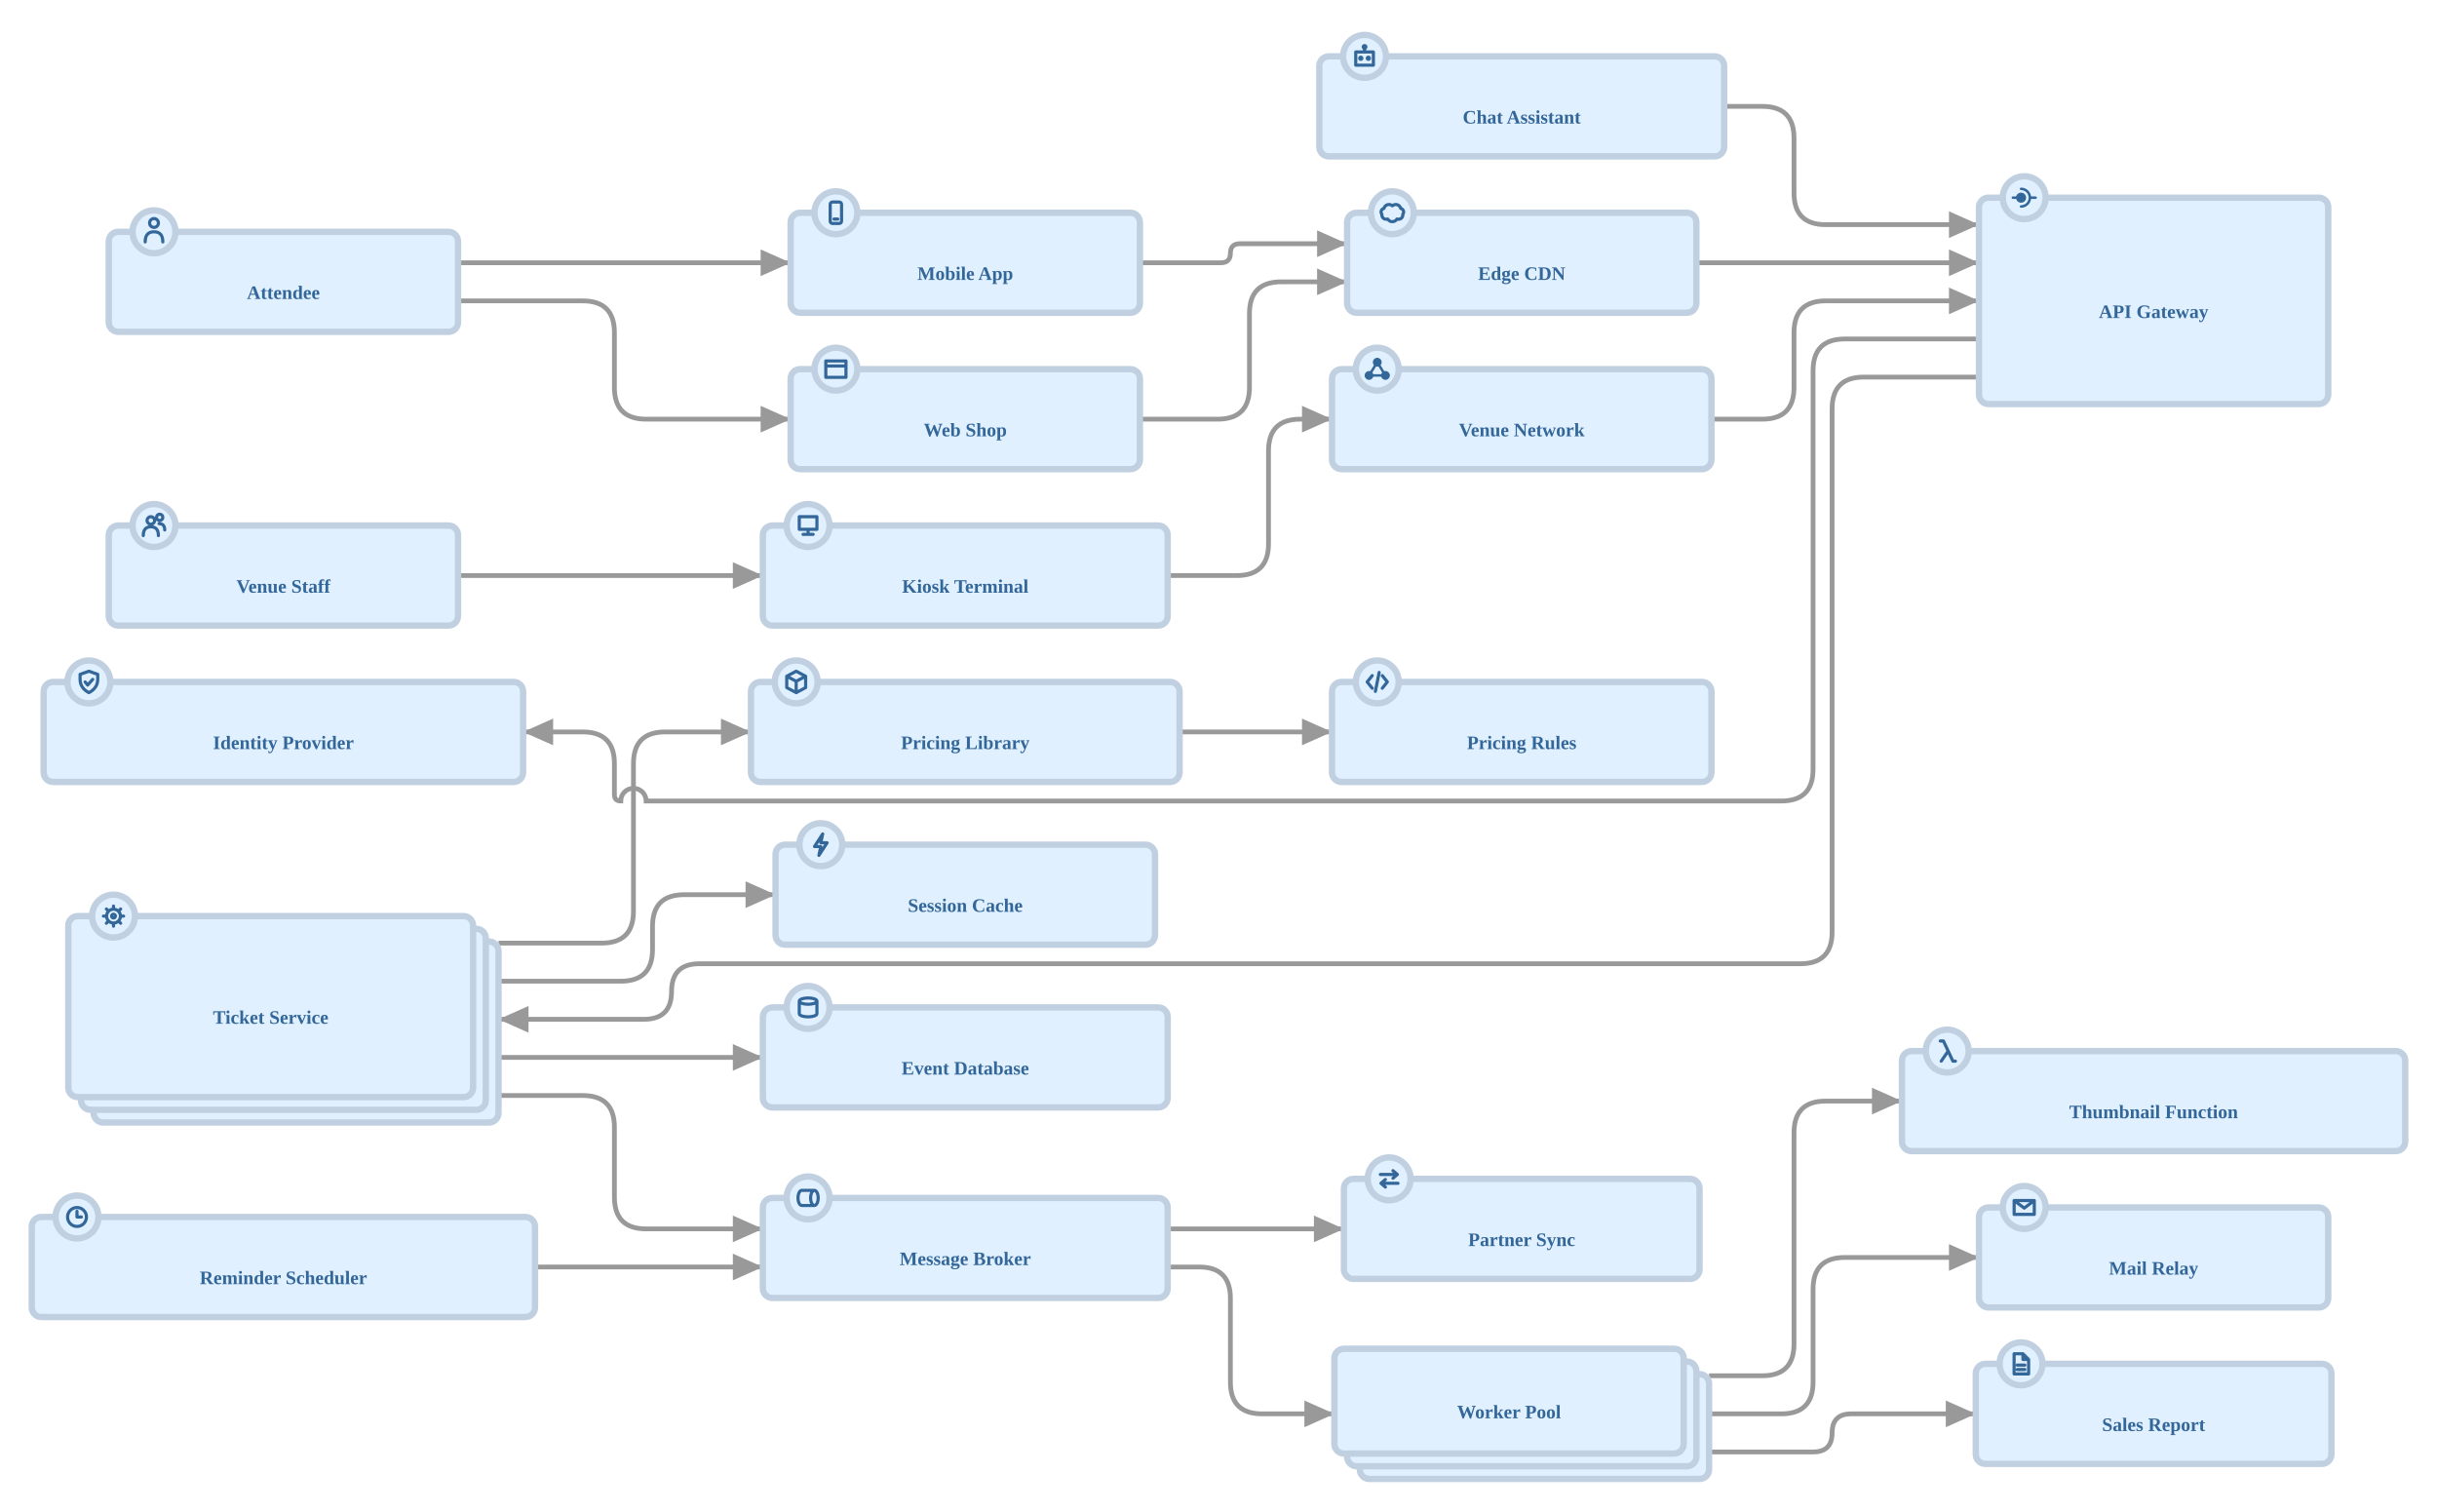
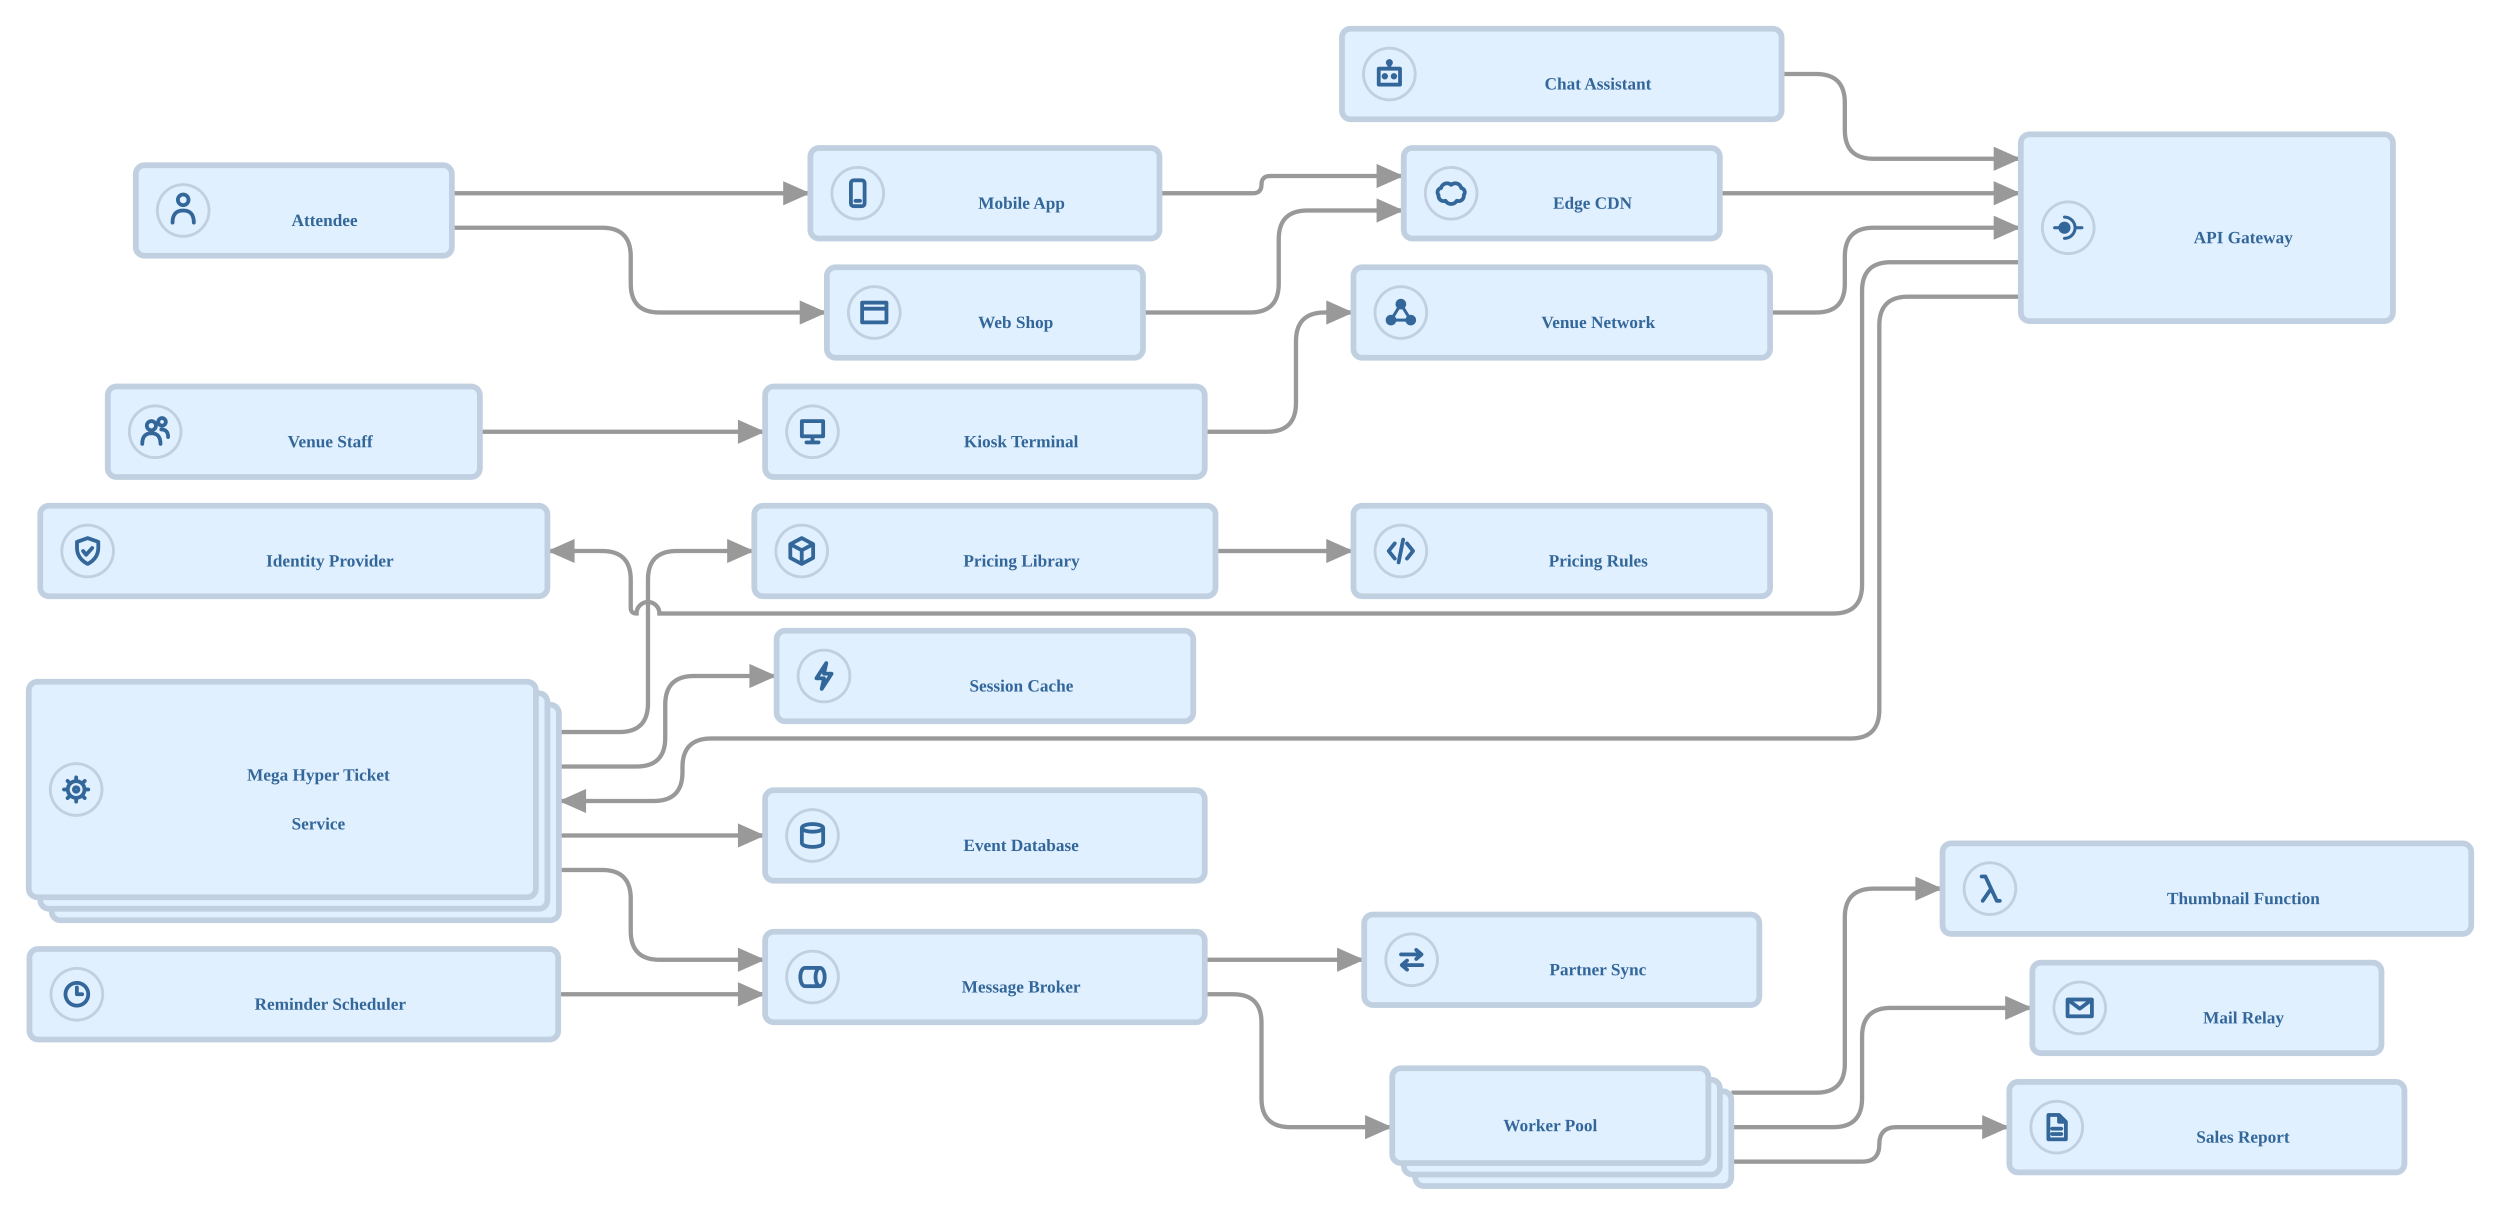
- <svg xmlns="http://www.w3.org/2000/svg" viewBox="20 20 1535 952" width="1535" height="952">
+ <svg xmlns="http://www.w3.org/2000/svg" viewBox="20 20 1740 846" width="1740" height="846">
  <defs>
    <style>
.gradia-3167da4d { fill: none; stroke: var(--gradia-color-edge-line, #999999); stroke-width: 3 }
.gradia-6c7500cd { fill: var(--gradia-color-edge-line, #999999) }
.gradia-c318c042 { fill: var(--gradia-color-node-regular-box, #e0f0ff); stroke: var(--gradia-color-node-regular-border, #c0d0e0); stroke-width: 4 }
+ .gradia-613ab0f0 { fill: var(--gradia-color-node-regular-box, #e0f0ff); stroke: var(--gradia-color-node-regular-border, #c0d0e0); stroke-width: 2 }
.gradia-2bb55e70 { fill: var(--gradia-color-node-regular-name, #336699); stroke: var(--gradia-color-node-regular-name, #336699); stroke-width: 1 }
.gradia-d356e2cb { fill: none; stroke: var(--gradia-color-node-regular-name, #336699); stroke-width: 2.5; stroke-linecap: round; stroke-linejoin: round }
.gradia-f36ab1ca { font-family: var(--gradia-font-family, 'Helvetica'), ui-sans-serif, -apple-system, Helvetica, Arial, sans-serif; font-size: var(--gradia-size-font-node, 30px); font-weight: 600; text-anchor: middle; fill: var(--gradia-color-node-regular-name, #336699) }
.gradia-5c0f45f1 { fill: none; stroke: var(--gradia-color-node-regular-name, #336699); stroke-width: 2; stroke-linecap: round; stroke-linejoin: round }
</style>
-     <marker id="gradia-673a117c05cd-arrow" viewBox="0 0 10 10" refX="9" refY="5" markerWidth="21" markerHeight="21" markerUnits="userSpaceOnUse" orient="auto-start-reverse">
+     <marker id="gradia-7c8636771003-arrow" viewBox="0 0 10 10" refX="9" refY="5" markerWidth="21" markerHeight="21" markerUnits="userSpaceOnUse" orient="auto-start-reverse">
      <path d="M 0 1 L 9 5 L 0 9 z" class="gradia-6c7500cd" />
    </marker>
  </defs>
-   <path d="M 308.5 185.5 L 518 185.5" class="gradia-3167da4d" marker-end="url(#gradia-673a117c05cd-arrow)" />
-   <path d="M 308.5 209.5 L 387 209.5 Q 407 209.5 407 229.5 L 407 264 Q 407 284 427 284 L 518 284" class="gradia-3167da4d" marker-end="url(#gradia-673a117c05cd-arrow)" />
-   <path d="M 308.5 382.5 L 500.5 382.5" class="gradia-3167da4d" marker-end="url(#gradia-673a117c05cd-arrow)" />
-   <path d="M 738 185.5 L 789 185.5 Q 795 185.5 795 179.5 L 795 179.5 Q 795 173.5 801 173.5 L 868.5 173.5" class="gradia-3167da4d" marker-end="url(#gradia-673a117c05cd-arrow)" />
-   <path d="M 738 284 L 787 284 Q 807 284 807 264 L 807 217.5 Q 807 197.5 827 197.5 L 868.5 197.5" class="gradia-3167da4d" marker-end="url(#gradia-673a117c05cd-arrow)" />
-   <path d="M 755.5 382.5 L 799 382.5 Q 819 382.5 819 362.5 L 819 304 Q 819 284 839 284 L 859 284" class="gradia-3167da4d" marker-end="url(#gradia-673a117c05cd-arrow)" />
-   <path d="M 1106 87 L 1130 87 Q 1150 87 1150 107 L 1150 141.5 Q 1150 161.5 1170 161.5 L 1266.5 161.5" class="gradia-3167da4d" marker-end="url(#gradia-673a117c05cd-arrow)" />
-   <path d="M 1088.5 185.5 L 1266.5 185.5" class="gradia-3167da4d" marker-end="url(#gradia-673a117c05cd-arrow)" />
-   <path d="M 1098 284 L 1130 284 Q 1150 284 1150 264 L 1150 229.5 Q 1150 209.5 1170 209.5 L 1266.5 209.5" class="gradia-3167da4d" marker-end="url(#gradia-673a117c05cd-arrow)" />
-   <path d="M 1266.5 233.5 L 1182 233.5 Q 1162 233.5 1162 253.5 L 1162 504.5 Q 1162 524.5 1142 524.5 L 427 524.5 A 8 8 0 0 0 411 524.5 L 411 524.5 Q 407 524.5 407 520.5 L 407 501 Q 407 481 387 481 L 349.5 481" class="gradia-3167da4d" marker-end="url(#gradia-673a117c05cd-arrow)" />
-   <path d="M 1266.5 257.5 L 1194 257.5 Q 1174 257.5 1174 277.5 L 1174 607 Q 1174 627 1154 627 L 460.5 627 Q 443 627 443 644.5 L 443 644.5 Q 443 662 425.5 662 L 334 662" class="gradia-3167da4d" marker-end="url(#gradia-673a117c05cd-arrow)" />
-   <path d="M 334 614 L 399 614 Q 419 614 419 594 L 419 501 Q 419 481 439 481 L 493 481" class="gradia-3167da4d" marker-end="url(#gradia-673a117c05cd-arrow)" />
-   <path d="M 763 481 L 859 481" class="gradia-3167da4d" marker-end="url(#gradia-673a117c05cd-arrow)" />
-   <path d="M 334 638 L 411 638 Q 431 638 431 618 L 431 603.5 Q 431 583.5 451 583.5 L 508.5 583.5" class="gradia-3167da4d" marker-end="url(#gradia-673a117c05cd-arrow)" />
-   <path d="M 334 686 L 500.5 686" class="gradia-3167da4d" marker-end="url(#gradia-673a117c05cd-arrow)" />
-   <path d="M 334 710 L 387 710 Q 407 710 407 730 L 407 774 Q 407 794 427 794 L 500.5 794" class="gradia-3167da4d" marker-end="url(#gradia-673a117c05cd-arrow)" />
-   <path d="M 357 818 L 500.5 818" class="gradia-3167da4d" marker-end="url(#gradia-673a117c05cd-arrow)" />
-   <path d="M 755.5 818 L 775.25 818 Q 795 818 795 837.75 L 795 890.5 Q 795 910.5 815 910.5 L 860.5 910.5" class="gradia-3167da4d" marker-end="url(#gradia-673a117c05cd-arrow)" />
-   <path d="M 755.5 794 L 866.5 794" class="gradia-3167da4d" marker-end="url(#gradia-673a117c05cd-arrow)" />
-   <path d="M 1096.5 886.5 L 1130 886.5 Q 1150 886.5 1150 866.5 L 1150 733.5 Q 1150 713.5 1170 713.5 L 1218 713.5" class="gradia-3167da4d" marker-end="url(#gradia-673a117c05cd-arrow)" />
-   <path d="M 1096.5 910.5 L 1142 910.5 Q 1162 910.5 1162 890.5 L 1162 832 Q 1162 812 1182 812 L 1266.5 812" class="gradia-3167da4d" marker-end="url(#gradia-673a117c05cd-arrow)" />
-   <path d="M 1096.5 934.5 L 1162 934.5 Q 1174 934.5 1174 922.5 L 1174 922.5 Q 1174 910.5 1186 910.5 L 1264.5 910.5" class="gradia-3167da4d" marker-end="url(#gradia-673a117c05cd-arrow)" />
-   <rect x="88.5" y="166" width="220" height="63" rx="6" class="gradia-c318c042" />
-   <circle cx="117" cy="166" r="13.5" class="gradia-c318c042" />
-   <g transform="translate(117 166) scale(0.794)">
+   <path d="M 334.5 154.5 L 584 154.5" class="gradia-3167da4d" marker-end="url(#gradia-7c8636771003-arrow)" />
+   <path d="M 334.5 178.5 L 439 178.5 Q 459 178.5 459 198.5 L 459 217.5 Q 459 237.5 479 237.5 L 595.5 237.5" class="gradia-3167da4d" marker-end="url(#gradia-7c8636771003-arrow)" />
+   <path d="M 354 320.5 L 552.5 320.5" class="gradia-3167da4d" marker-end="url(#gradia-7c8636771003-arrow)" />
+   <path d="M 827 154.5 L 892 154.5 Q 898 154.5 898 148.5 L 898 148.5 Q 898 142.5 904 142.5 L 997 142.5" class="gradia-3167da4d" marker-end="url(#gradia-7c8636771003-arrow)" />
+   <path d="M 815.5 237.5 L 890 237.5 Q 910 237.5 910 217.5 L 910 186.5 Q 910 166.5 930 166.5 L 997 166.5" class="gradia-3167da4d" marker-end="url(#gradia-7c8636771003-arrow)" />
+   <path d="M 858.5 320.5 L 902 320.5 Q 922 320.5 922 300.5 L 922 257.5 Q 922 237.5 942 237.5 L 962 237.5" class="gradia-3167da4d" marker-end="url(#gradia-7c8636771003-arrow)" />
+   <path d="M 1260 71.5 L 1284 71.5 Q 1304 71.5 1304 91.5 L 1304 110.5 Q 1304 130.5 1324 130.5 L 1426.5 130.5" class="gradia-3167da4d" marker-end="url(#gradia-7c8636771003-arrow)" />
+   <path d="M 1217 154.5 L 1426.5 154.5" class="gradia-3167da4d" marker-end="url(#gradia-7c8636771003-arrow)" />
+   <path d="M 1252 237.5 L 1284 237.5 Q 1304 237.5 1304 217.5 L 1304 198.5 Q 1304 178.5 1324 178.5 L 1426.5 178.5" class="gradia-3167da4d" marker-end="url(#gradia-7c8636771003-arrow)" />
+   <path d="M 1426.5 202.5 L 1336 202.5 Q 1316 202.5 1316 222.5 L 1316 427 Q 1316 447 1296 447 L 479 447 A 8 8 0 0 0 463 447 L 463 447 Q 459 447 459 443 L 459 423.5 Q 459 403.5 439 403.5 L 401 403.5" class="gradia-3167da4d" marker-end="url(#gradia-7c8636771003-arrow)" />
+   <path d="M 1426.5 226.5 L 1348 226.5 Q 1328 226.5 1328 246.5 L 1328 514 Q 1328 534 1308 534 L 515 534 Q 495 534 495 554 L 495 557.5 Q 495 577.5 475 577.5 L 409 577.5" class="gradia-3167da4d" marker-end="url(#gradia-7c8636771003-arrow)" />
+   <path d="M 409 529.5 L 451 529.5 Q 471 529.5 471 509.5 L 471 423.5 Q 471 403.5 491 403.5 L 545 403.5" class="gradia-3167da4d" marker-end="url(#gradia-7c8636771003-arrow)" />
+   <path d="M 866 403.5 L 962 403.5" class="gradia-3167da4d" marker-end="url(#gradia-7c8636771003-arrow)" />
+   <path d="M 409 553.5 L 463 553.5 Q 483 553.5 483 533.5 L 483 510.5 Q 483 490.5 503 490.5 L 560.5 490.5" class="gradia-3167da4d" marker-end="url(#gradia-7c8636771003-arrow)" />
+   <path d="M 409 601.5 L 552.5 601.5" class="gradia-3167da4d" marker-end="url(#gradia-7c8636771003-arrow)" />
+   <path d="M 409 625.5 L 439 625.5 Q 459 625.5 459 645.5 L 459 668 Q 459 688 479 688 L 552.5 688" class="gradia-3167da4d" marker-end="url(#gradia-7c8636771003-arrow)" />
+   <path d="M 408.5 712 L 552.5 712" class="gradia-3167da4d" marker-end="url(#gradia-7c8636771003-arrow)" />
+   <path d="M 858.5 712 L 878.25 712 Q 898 712 898 731.75 L 898 784.5 Q 898 804.5 918 804.5 L 989 804.5" class="gradia-3167da4d" marker-end="url(#gradia-7c8636771003-arrow)" />
+   <path d="M 858.5 688 L 969.5 688" class="gradia-3167da4d" marker-end="url(#gradia-7c8636771003-arrow)" />
+   <path d="M 1225 780.5 L 1284 780.5 Q 1304 780.5 1304 760.5 L 1304 658.5 Q 1304 638.5 1324 638.5 L 1372 638.5" class="gradia-3167da4d" marker-end="url(#gradia-7c8636771003-arrow)" />
+   <path d="M 1225 804.5 L 1296 804.5 Q 1316 804.5 1316 784.5 L 1316 741.5 Q 1316 721.5 1336 721.5 L 1434.5 721.5" class="gradia-3167da4d" marker-end="url(#gradia-7c8636771003-arrow)" />
+   <path d="M 1225 828.5 L 1316 828.5 Q 1328 828.5 1328 816.5 L 1328 816.5 Q 1328 804.5 1340 804.5 L 1418.5 804.5" class="gradia-3167da4d" marker-end="url(#gradia-7c8636771003-arrow)" />
+   <rect x="114.5" y="135" width="220" height="63" rx="6" class="gradia-c318c042" />
+   <circle cx="147.5" cy="166.5" r="18" class="gradia-613ab0f0" />
+   <g transform="translate(147.5 166.5) scale(1.059)">
    <path d="M 3.5 -7 a 3.5 3.5 0 1 0 -7 0 a 3.5 3.5 0 1 0 7 0 M -7 8 q 0 -8 7 -8 q 7 0 7 8" class="gradia-d356e2cb" />
  </g>
-   <text x="198.5" y="208.3" class="gradia-f36ab1ca">Attendee</text>
-   <rect x="88.5" y="351" width="220" height="63" rx="6" class="gradia-c318c042" />
-   <circle cx="117" cy="351" r="13.5" class="gradia-c318c042" />
-   <g transform="translate(117 351) scale(0.794)">
+   <text x="245.9" y="177.3" class="gradia-f36ab1ca">Attendee</text>
+   <rect x="95" y="289" width="259" height="63" rx="6" class="gradia-c318c042" />
+   <circle cx="128" cy="320.5" r="18" class="gradia-613ab0f0" />
+   <g transform="translate(128 320.5) scale(1.059)">
    <path d="M 0.5 -4 a 3 3 0 1 0 -6 0 a 3 3 0 1 0 6 0 M -8.5 8 q 0 -7 6 -7 q 6 0 6 7 M 7 -6.5 a 2.5 2.5 0 1 0 -5 0 a 2.5 2.5 0 1 0 5 0 M 4 -1.5 q 4.5 0 4.5 5" class="gradia-d356e2cb" />
  </g>
-   <text x="198.5" y="393.3" class="gradia-f36ab1ca">Venue Staff</text>
-   <rect x="851" y="55.5" width="255" height="63" rx="6" class="gradia-c318c042" />
-   <circle cx="879.5" cy="55.5" r="13.5" class="gradia-c318c042" />
-   <g transform="translate(879.5 55.5) scale(0.794)">
+   <text x="249.8" y="331.3" class="gradia-f36ab1ca">Venue Staff</text>
+   <rect x="954" y="40" width="306" height="63" rx="6" class="gradia-c318c042" />
+   <circle cx="987" cy="71.5" r="18" class="gradia-613ab0f0" />
+   <g transform="translate(987 71.5) scale(1.059)">
    <path d="M -7 -3.5 h 14 v 10.5 h -14 z M 0 -3.5 v -3" class="gradia-d356e2cb" />
    <circle cx="0" cy="-7.5" r="1.8" class="gradia-2bb55e70" />
    <circle cx="-3" cy="1.5" r="1.6" class="gradia-2bb55e70" />
    <circle cx="3" cy="1.5" r="1.6" class="gradia-2bb55e70" />
  </g>
-   <text x="978.5" y="97.8" class="gradia-f36ab1ca">Chat Assistant</text>
-   <rect x="500.5" y="351" width="255" height="63" rx="6" class="gradia-c318c042" />
-   <circle cx="529" cy="351" r="13.5" class="gradia-c318c042" />
-   <g transform="translate(529 351) scale(0.794)">
+   <text x="1132.2" y="82.3" class="gradia-f36ab1ca">Chat Assistant</text>
+   <rect x="552.5" y="289" width="306" height="63" rx="6" class="gradia-c318c042" />
+   <circle cx="585.5" cy="320.5" r="18" class="gradia-613ab0f0" />
+   <g transform="translate(585.5 320.5) scale(1.059)">
    <path d="M -7 -7 h 14 v 10 h -14 z M -4 7 h 8 M 0 3 v 4" class="gradia-d356e2cb" />
  </g>
-   <text x="628" y="393.3" class="gradia-f36ab1ca">Kiosk Terminal</text>
-   <rect x="518" y="154" width="220" height="63" rx="6" class="gradia-c318c042" />
-   <circle cx="546.5" cy="154" r="13.5" class="gradia-c318c042" />
-   <g transform="translate(546.5 154) scale(0.794)">
+   <text x="730.7" y="331.3" class="gradia-f36ab1ca">Kiosk Terminal</text>
+   <rect x="584" y="123" width="243" height="63" rx="6" class="gradia-c318c042" />
+   <circle cx="617" cy="154.5" r="18" class="gradia-613ab0f0" />
+   <g transform="translate(617 154.5) scale(1.059)">
    <path d="M -2.5 -8.5 h 5 q 2 0 2 2 v 13 q 0 2 -2 2 h -5 q -2 0 -2 -2 v -13 q 0 -2 2 -2 z M -1.5 5 h 3" class="gradia-d356e2cb" />
  </g>
-   <text x="628" y="196.3" class="gradia-f36ab1ca">Mobile App</text>
-   <rect x="518" y="252.5" width="220" height="63" rx="6" class="gradia-c318c042" />
-   <circle cx="546.5" cy="252.5" r="13.5" class="gradia-c318c042" />
-   <g transform="translate(546.5 252.5) scale(0.794)">
+   <text x="731" y="165.3" class="gradia-f36ab1ca">Mobile App</text>
+   <rect x="595.5" y="206" width="220" height="63" rx="6" class="gradia-c318c042" />
+   <circle cx="628.5" cy="237.5" r="18" class="gradia-613ab0f0" />
+   <g transform="translate(628.5 237.5) scale(1.059)">
    <path d="M -8 -6.5 h 16 v 13 h -16 z M -8 -2.5 h 16" class="gradia-d356e2cb" />
  </g>
-   <text x="628" y="294.8" class="gradia-f36ab1ca">Web Shop</text>
-   <rect x="868.5" y="154" width="220" height="63" rx="6" class="gradia-c318c042" />
-   <circle cx="897" cy="154" r="13.5" class="gradia-c318c042" />
-   <g transform="translate(897 154) scale(0.794)">
+   <text x="726.9" y="248.3" class="gradia-f36ab1ca">Web Shop</text>
+   <rect x="997" y="123" width="220" height="63" rx="6" class="gradia-c318c042" />
+   <circle cx="1030" cy="154.5" r="18" class="gradia-613ab0f0" />
+   <g transform="translate(1030 154.5) scale(1.059)">
    <path d="M 0 -5.5 A 4.04 4.04 0 0 1 6.65 -3.43 A 2.86 2.86 0 0 1 8.29 1.22 A 3.44 3.44 0 0 1 3.69 4.96 A 4.28 4.28 0 0 1 -3.69 4.96 A 3.44 3.44 0 0 1 -8.29 1.22 A 2.86 2.86 0 0 1 -6.65 -3.43 A 4.04 4.04 0 0 1 0 -5.5 z" class="gradia-d356e2cb" />
  </g>
-   <text x="978.5" y="196.3" class="gradia-f36ab1ca">Edge CDN</text>
-   <rect x="859" y="252.5" width="239" height="63" rx="6" class="gradia-c318c042" />
-   <circle cx="887.5" cy="252.5" r="13.5" class="gradia-c318c042" />
-   <g transform="translate(887.5 252.5) scale(0.794)">
+   <text x="1128.4" y="165.3" class="gradia-f36ab1ca">Edge CDN</text>
+   <rect x="962" y="206" width="290" height="63" rx="6" class="gradia-c318c042" />
+   <circle cx="995" cy="237.5" r="18" class="gradia-613ab0f0" />
+   <g transform="translate(995 237.5) scale(1.059)">
    <path d="M 0 -5.5 L -6.5 5 L 6.5 5 z" class="gradia-5c0f45f1" />
    <circle cx="0" cy="-5.5" r="3" class="gradia-2bb55e70" />
    <circle cx="-6.5" cy="5" r="3" class="gradia-2bb55e70" />
    <circle cx="6.5" cy="5" r="3" class="gradia-2bb55e70" />
  </g>
-   <text x="978.5" y="294.8" class="gradia-f36ab1ca">Venue Network</text>
-   <rect x="1266.5" y="144.5" width="220" height="130" rx="6" class="gradia-c318c042" />
-   <circle cx="1295" cy="144.5" r="13.5" class="gradia-c318c042" />
-   <g transform="translate(1295 144.5) scale(0.794)">
+   <text x="1132.4" y="248.3" class="gradia-f36ab1ca">Venue Network</text>
+   <rect x="1426.5" y="113.5" width="259" height="130" rx="6" class="gradia-c318c042" />
+   <circle cx="1459.5" cy="178.5" r="18" class="gradia-613ab0f0" />
+   <g transform="translate(1459.5 178.5) scale(1.059)">
    <path d="M -9 0 h 5 M -2.5 -7 a 7 7 0 0 1 0 14 M 4.5 0 h 4.5" class="gradia-5c0f45f1" />
    <circle cx="-2.5" cy="0" r="3.5" class="gradia-2bb55e70" />
  </g>
-   <text x="1376.5" y="220.3" class="gradia-f36ab1ca">API Gateway</text>
-   <rect x="47.5" y="449.5" width="302" height="63" rx="6" class="gradia-c318c042" />
-   <circle cx="76" cy="449.5" r="13.5" class="gradia-c318c042" />
-   <g transform="translate(76 449.5) scale(0.794)">
+   <text x="1581.3" y="189.3" class="gradia-f36ab1ca">API Gateway</text>
+   <rect x="48" y="372" width="353" height="63" rx="6" class="gradia-c318c042" />
+   <circle cx="81" cy="403.5" r="18" class="gradia-613ab0f0" />
+   <g transform="translate(81 403.5) scale(1.059)">
    <path d="M 0 -8.5 l 7 2.5 v 4 c 0 5 -3 8.5 -7 10.5 c -4 -2 -7 -5.5 -7 -10.5 v -4 z M -3 0 l 2 2.5 l 4 -4.5" class="gradia-d356e2cb" />
  </g>
-   <text x="198.5" y="491.8" class="gradia-f36ab1ca">Identity Provider</text>
-   <rect x="79" y="613" width="255" height="114" rx="6" class="gradia-c318c042" />
-   <rect x="71" y="605" width="255" height="114" rx="6" class="gradia-c318c042" />
-   <rect x="63" y="597" width="255" height="114" rx="6" class="gradia-c318c042" />
-   <circle cx="91.5" cy="597" r="13.5" class="gradia-c318c042" />
-   <g transform="translate(91.5 597) scale(0.794)">
+   <text x="249.6" y="414.3" class="gradia-f36ab1ca">Identity Provider</text>
+   <rect x="56" y="510.5" width="353" height="150" rx="6" class="gradia-c318c042" />
+   <rect x="48" y="502.5" width="353" height="150" rx="6" class="gradia-c318c042" />
+   <rect x="40" y="494.5" width="353" height="150" rx="6" class="gradia-c318c042" />
+   <circle cx="73" cy="569.5" r="18" class="gradia-613ab0f0" />
+   <g transform="translate(73 569.5) scale(1.059)">
    <path d="M 5.5 0 L 8 0 M 3.89 3.89 L 5.66 5.66 M 0 5.5 L 0 8 M -3.89 3.89 L -5.66 5.66 M -5.5 0 L -8 0 M -3.89 -3.89 L -5.66 -5.66 M 0 -5.5 L 0 -8 M 3.89 -3.89 L 5.66 -5.66 M 5.5 0 a 5.5 5.5 0 1 0 -11 0 a 5.5 5.5 0 1 0 11 0 M 1.5 0 a 1.5 1.5 0 1 0 -3 0 a 1.5 1.5 0 1 0 3 0" class="gradia-d356e2cb" />
  </g>
-   <text x="190.5" y="664.8" class="gradia-f36ab1ca">Ticket Service</text>
-   <rect x="493" y="449.5" width="270" height="63" rx="6" class="gradia-c318c042" />
-   <circle cx="521.5" cy="449.5" r="13.5" class="gradia-c318c042" />
-   <g transform="translate(521.5 449.5) scale(0.794)">
+   <text x="241.6" y="563.3" class="gradia-f36ab1ca">Mega Hyper Ticket</text>
+   <text x="241.6" y="597.3" class="gradia-f36ab1ca">Service</text>
+   <rect x="545" y="372" width="321" height="63" rx="6" class="gradia-c318c042" />
+   <circle cx="578" cy="403.5" r="18" class="gradia-613ab0f0" />
+   <g transform="translate(578 403.5) scale(1.059)">
    <path d="M 0 -8.5 l 7.5 4 v 9 l -7.5 4 l -7.5 -4 v -9 z M -7.5 -4.5 l 7.5 4 l 7.5 -4 M 0 -0.5 v 9" class="gradia-d356e2cb" />
  </g>
-   <text x="628" y="491.8" class="gradia-f36ab1ca">Pricing Library</text>
-   <rect x="859" y="449.5" width="239" height="63" rx="6" class="gradia-c318c042" />
-   <circle cx="887.5" cy="449.5" r="13.5" class="gradia-c318c042" />
-   <g transform="translate(887.5 449.5) scale(0.794)">
+   <text x="731" y="414.3" class="gradia-f36ab1ca">Pricing Library</text>
+   <rect x="962" y="372" width="290" height="63" rx="6" class="gradia-c318c042" />
+   <circle cx="995" cy="403.5" r="18" class="gradia-613ab0f0" />
+   <g transform="translate(995 403.5) scale(1.059)">
    <path d="M -4 -5 l -4 5 l 4 5 M 4 -5 l 4 5 l -4 5 M 1.5 -7.5 l -3 15" class="gradia-d356e2cb" />
  </g>
-   <text x="978.5" y="491.8" class="gradia-f36ab1ca">Pricing Rules</text>
-   <rect x="508.5" y="552" width="239" height="63" rx="6" class="gradia-c318c042" />
-   <circle cx="537" cy="552" r="13.5" class="gradia-c318c042" />
-   <g transform="translate(537 552) scale(0.794)">
+   <text x="1132.4" y="414.3" class="gradia-f36ab1ca">Pricing Rules</text>
+   <rect x="560.5" y="459" width="290" height="63" rx="6" class="gradia-c318c042" />
+   <circle cx="593.5" cy="490.5" r="18" class="gradia-613ab0f0" />
+   <g transform="translate(593.5 490.5) scale(1.059)">
    <path d="M 1.5 -8.5 l -6.5 10 h 5 l -1.5 7 l 6.5 -10 h -5 z" class="gradia-d356e2cb" />
  </g>
-   <text x="628" y="594.3" class="gradia-f36ab1ca">Session Cache</text>
-   <rect x="500.5" y="654.5" width="255" height="63" rx="6" class="gradia-c318c042" />
-   <circle cx="529" cy="654.5" r="13.5" class="gradia-c318c042" />
-   <g transform="translate(529 654.5) scale(0.794)">
+   <text x="730.9" y="501.3" class="gradia-f36ab1ca">Session Cache</text>
+   <rect x="552.5" y="570" width="306" height="63" rx="6" class="gradia-c318c042" />
+   <circle cx="585.5" cy="601.5" r="18" class="gradia-613ab0f0" />
+   <g transform="translate(585.5 601.5) scale(1.059)">
    <path d="M -7 -5 a 7 2.5 0 0 1 14 0 v 10 a 7 2.5 0 0 1 -14 0 z M -7 -5 a 7 2.5 0 0 0 14 0" class="gradia-d356e2cb" />
  </g>
-   <text x="628" y="696.8" class="gradia-f36ab1ca">Event Database</text>
-   <rect x="500.5" y="774.5" width="255" height="63" rx="6" class="gradia-c318c042" />
-   <circle cx="529" cy="774.5" r="13.5" class="gradia-c318c042" />
-   <g transform="translate(529 774.5) scale(0.794)">
+   <text x="730.7" y="612.3" class="gradia-f36ab1ca">Event Database</text>
+   <rect x="552.5" y="668.5" width="306" height="63" rx="6" class="gradia-c318c042" />
+   <circle cx="585.5" cy="700" r="18" class="gradia-613ab0f0" />
+   <g transform="translate(585.5 700) scale(1.059)">
    <path d="M -5 -6 h 10 a 3 6 0 0 1 0 12 h -10 a 3 6 0 0 1 0 -12 z M 5 -6 a 3 6 0 0 0 0 12" class="gradia-d356e2cb" />
  </g>
-   <text x="628" y="816.8" class="gradia-f36ab1ca">Message Broker</text>
-   <rect x="866.5" y="762.5" width="224" height="63" rx="6" class="gradia-c318c042" />
-   <circle cx="895" cy="762.5" r="13.5" class="gradia-c318c042" />
-   <g transform="translate(895 762.5) scale(0.794)">
+   <text x="730.7" y="710.8" class="gradia-f36ab1ca">Message Broker</text>
+   <rect x="969.5" y="656.5" width="275" height="63" rx="6" class="gradia-c318c042" />
+   <circle cx="1002.5" cy="688" r="18" class="gradia-613ab0f0" />
+   <g transform="translate(1002.5 688) scale(1.059)">
    <path d="M -7 -3.5 h 13 M 3 -6.5 l 3.5 3 l -3.5 3 M 7 3.5 h -13 M -3 0.5 l -3.5 3 l 3.5 3" class="gradia-d356e2cb" />
  </g>
-   <text x="978.5" y="804.8" class="gradia-f36ab1ca">Partner Sync</text>
-   <rect x="40" y="786.5" width="317" height="63" rx="6" class="gradia-c318c042" />
-   <circle cx="68.5" cy="786.5" r="13.5" class="gradia-c318c042" />
-   <g transform="translate(68.5 786.5) scale(0.794)">
+   <text x="1132.1" y="698.8" class="gradia-f36ab1ca">Partner Sync</text>
+   <rect x="40.5" y="680.5" width="368" height="63" rx="6" class="gradia-c318c042" />
+   <circle cx="73.5" cy="712" r="18" class="gradia-613ab0f0" />
+   <g transform="translate(73.5 712) scale(1.059)">
    <path d="M 7.5 0 a 7.5 7.5 0 1 0 -15 0 a 7.5 7.5 0 1 0 15 0 M 0 -4.5 v 4.5 h 3.5" class="gradia-d356e2cb" />
  </g>
-   <text x="198.5" y="828.8" class="gradia-f36ab1ca">Reminder Scheduler</text>
-   <rect x="876.5" y="885.5" width="220" height="66" rx="6" class="gradia-c318c042" />
-   <rect x="868.5" y="877.5" width="220" height="66" rx="6" class="gradia-c318c042" />
-   <rect x="860.5" y="869.5" width="220" height="66" rx="6" class="gradia-c318c042" />
-   <text x="970.5" y="913.3" class="gradia-f36ab1ca">Worker Pool</text>
-   <rect x="1218" y="682" width="317" height="63" rx="6" class="gradia-c318c042" />
-   <circle cx="1246.5" cy="682" r="13.5" class="gradia-c318c042" />
-   <g transform="translate(1246.5 682) scale(0.794)">
+   <text x="249.9" y="722.8" class="gradia-f36ab1ca">Reminder Scheduler</text>
+   <rect x="1005" y="779.5" width="220" height="66" rx="6" class="gradia-c318c042" />
+   <rect x="997" y="771.5" width="220" height="66" rx="6" class="gradia-c318c042" />
+   <rect x="989" y="763.5" width="220" height="66" rx="6" class="gradia-c318c042" />
+   <text x="1099" y="807.3" class="gradia-f36ab1ca">Worker Pool</text>
+   <rect x="1372" y="607" width="368" height="63" rx="6" class="gradia-c318c042" />
+   <circle cx="1405" cy="638.5" r="18" class="gradia-613ab0f0" />
+   <g transform="translate(1405 638.5) scale(1.059)">
    <path d="M -5.5 -8 h 2.5 l 7.5 16 h 2 M 0.75 0 l -5.5 8" class="gradia-d356e2cb" />
  </g>
-   <text x="1376.5" y="724.3" class="gradia-f36ab1ca">Thumbnail Function</text>
-   <rect x="1266.5" y="780.5" width="220" height="63" rx="6" class="gradia-c318c042" />
-   <circle cx="1295" cy="780.5" r="13.5" class="gradia-c318c042" />
-   <g transform="translate(1295 780.5) scale(0.794)">
+   <text x="1581.4" y="649.3" class="gradia-f36ab1ca">Thumbnail Function</text>
+   <rect x="1434.5" y="690" width="243" height="63" rx="6" class="gradia-c318c042" />
+   <circle cx="1467.5" cy="721.5" r="18" class="gradia-613ab0f0" />
+   <g transform="translate(1467.5 721.5) scale(1.059)">
    <path d="M -8 -5.5 h 16 v 11 h -16 z M -8 -5.5 l 8 6 l 8 -6" class="gradia-d356e2cb" />
  </g>
-   <text x="1376.5" y="822.8" class="gradia-f36ab1ca">Mail Relay</text>
-   <rect x="1264.5" y="879" width="224" height="63" rx="6" class="gradia-c318c042" />
-   <circle cx="1293" cy="879" r="13.5" class="gradia-c318c042" />
-   <g transform="translate(1293 879) scale(0.794)">
+   <text x="1581.5" y="732.3" class="gradia-f36ab1ca">Mail Relay</text>
+   <rect x="1418.5" y="773" width="275" height="63" rx="6" class="gradia-c318c042" />
+   <circle cx="1451.5" cy="804.5" r="18" class="gradia-613ab0f0" />
+   <g transform="translate(1451.5 804.5) scale(1.059)">
    <path d="M -5.5 -8 h 7 l 4.5 4.5 v 11.5 h -11.5 z M 1.5 -8 v 4.5 h 4.5 M -3 1 h 6 M -3 4.5 h 6" class="gradia-d356e2cb" />
  </g>
-   <text x="1376.5" y="921.3" class="gradia-f36ab1ca">Sales Report</text>
+   <text x="1581.1" y="815.3" class="gradia-f36ab1ca">Sales Report</text>
</svg>
